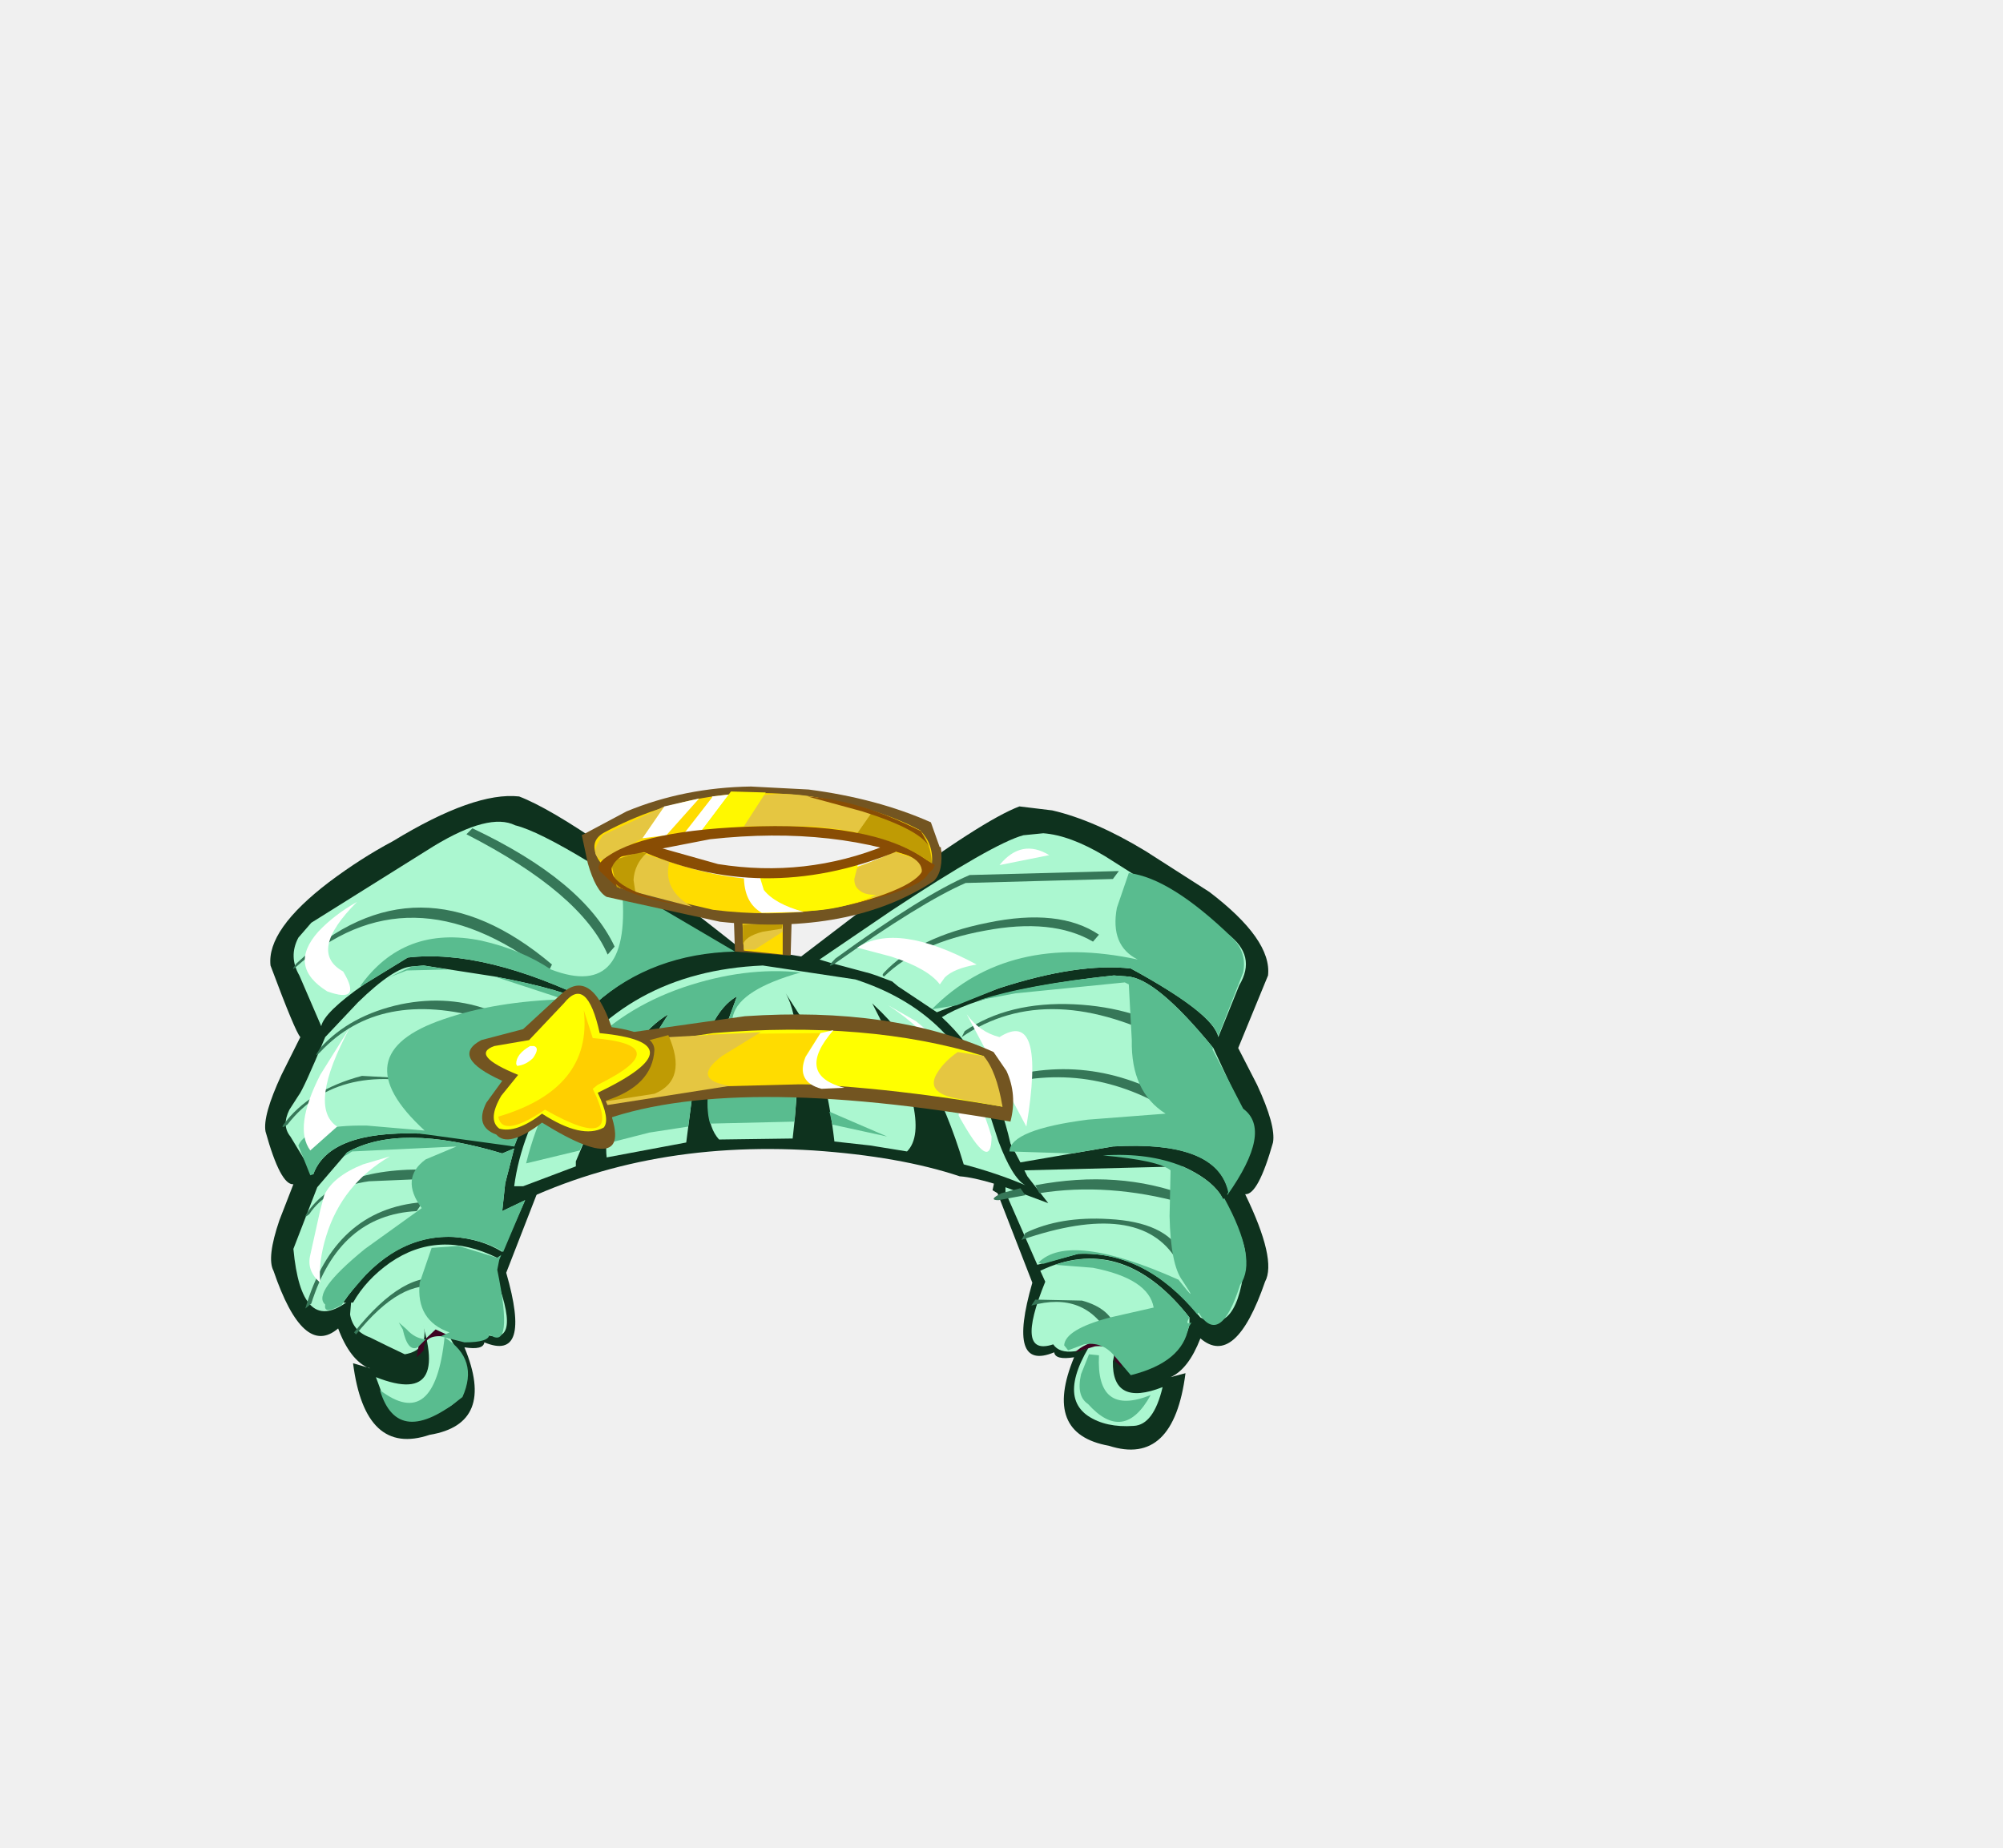
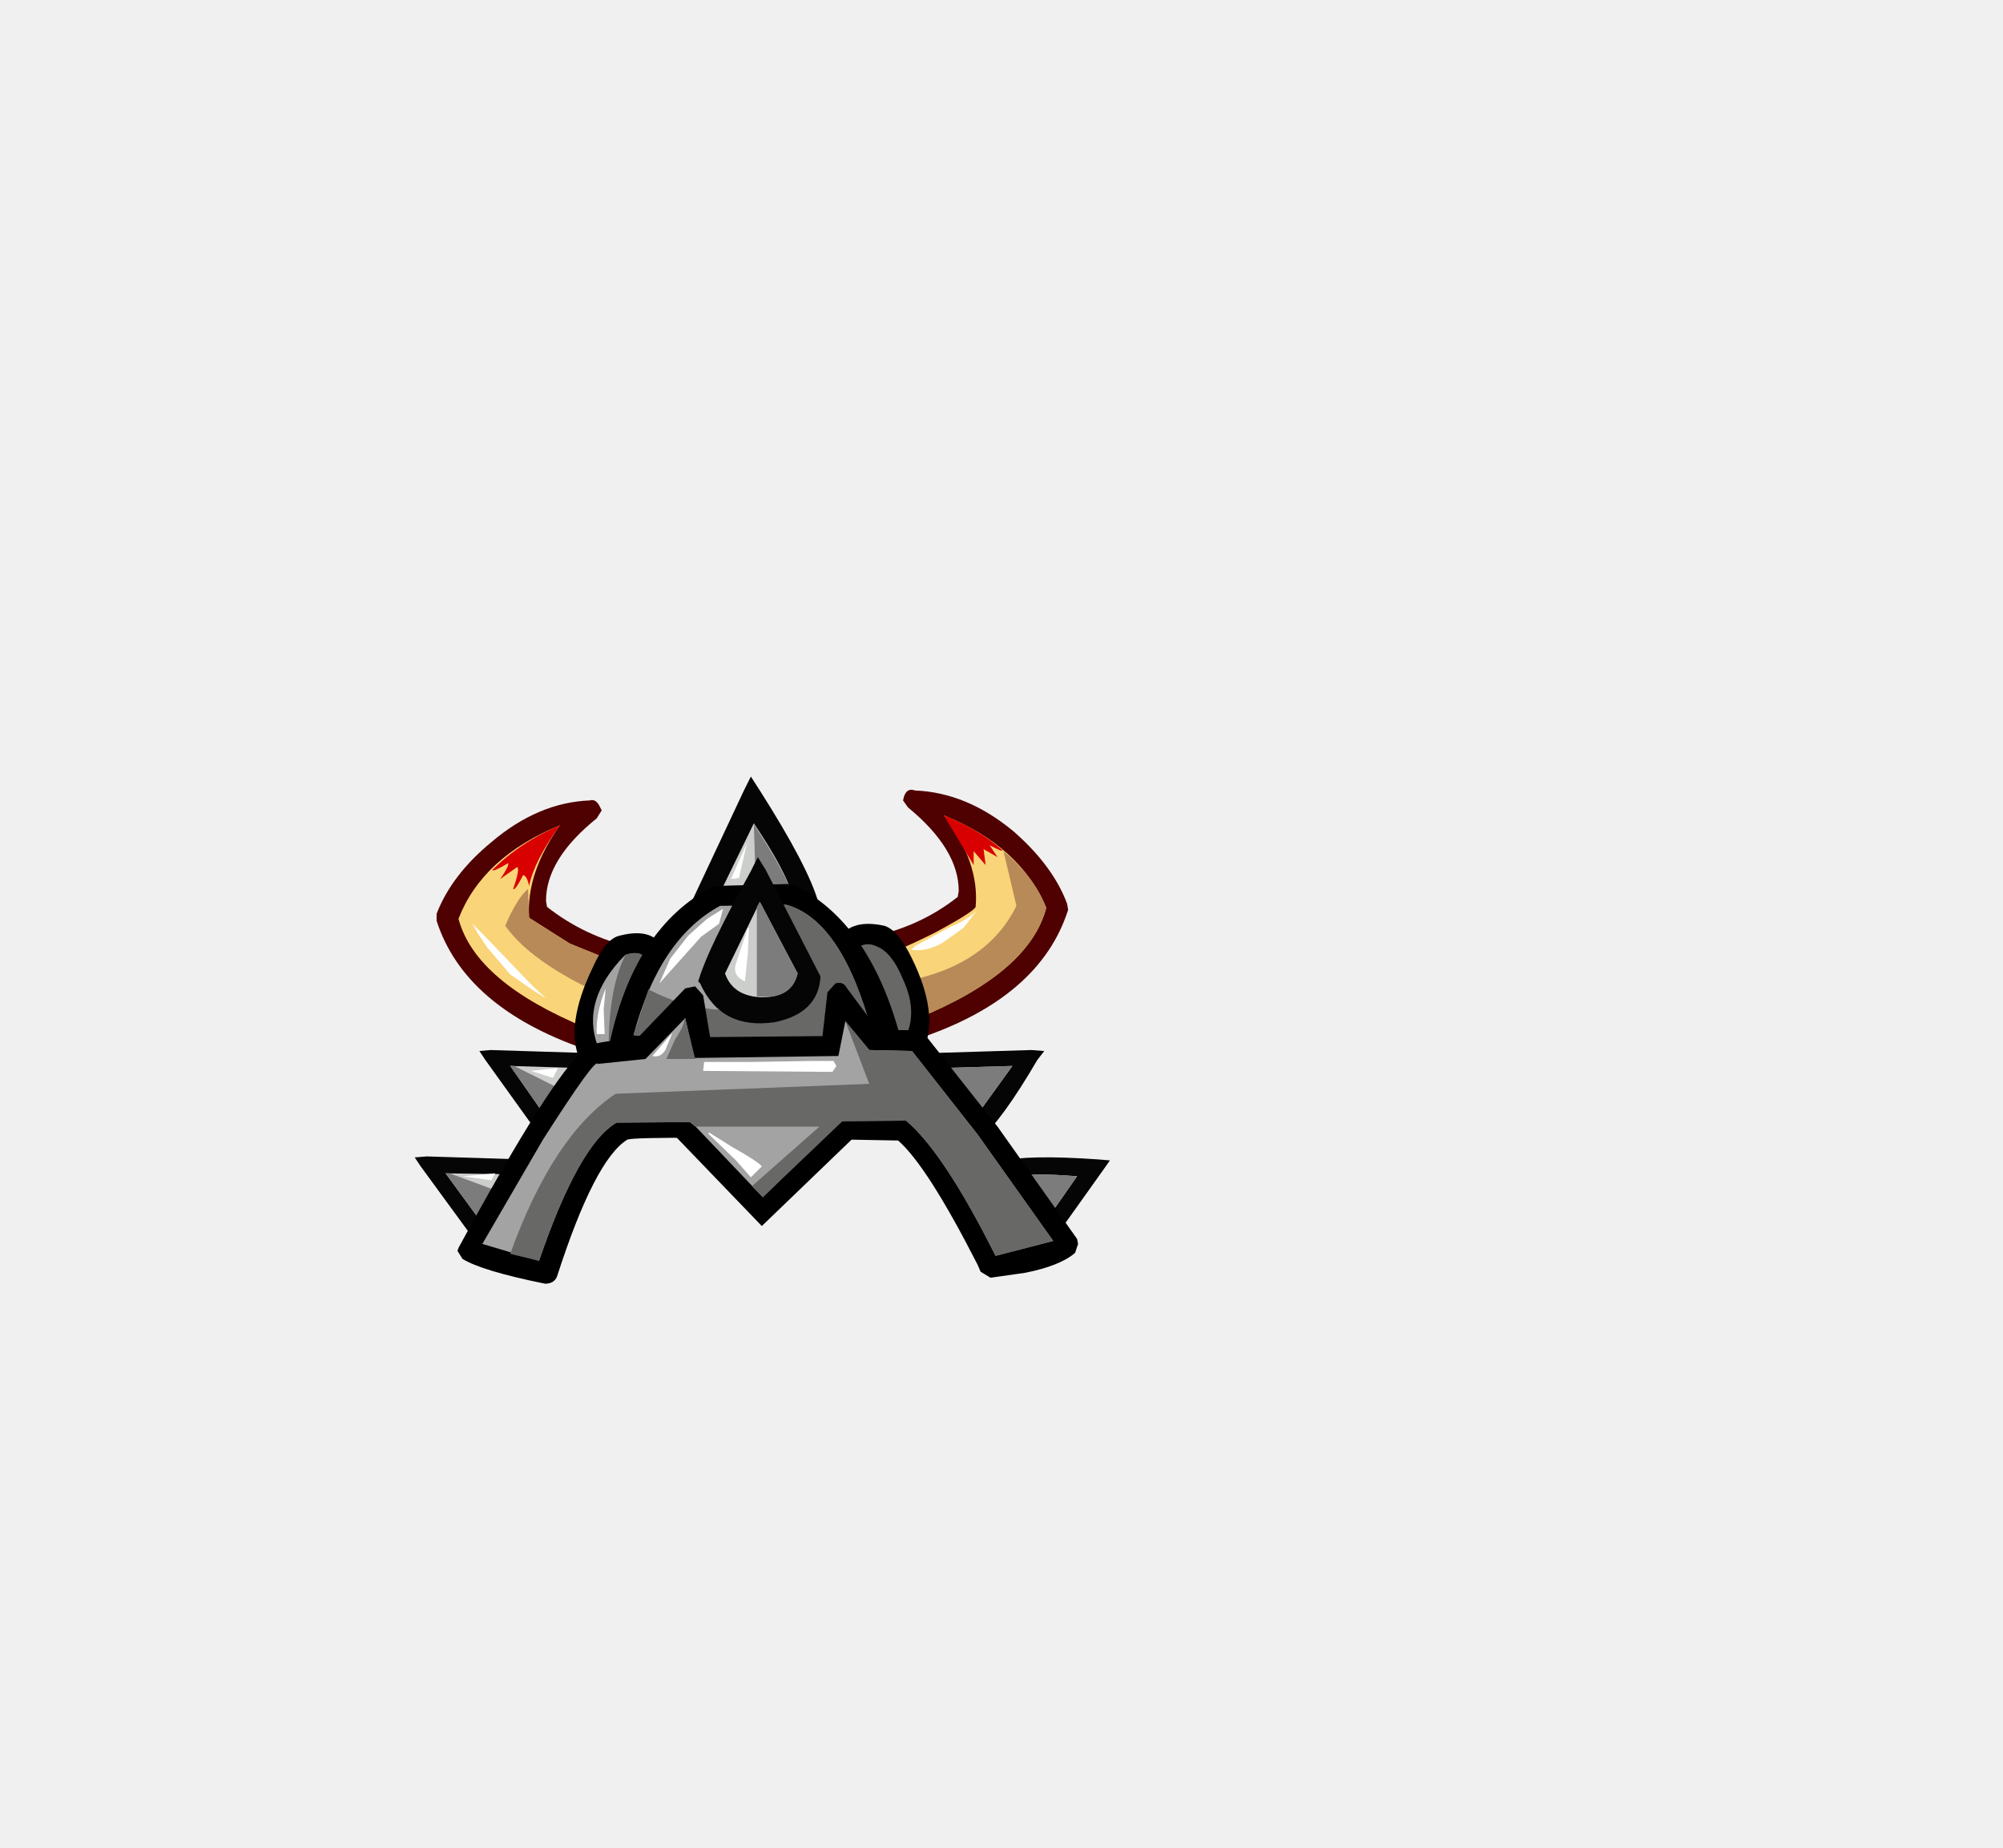
<svg xmlns="http://www.w3.org/2000/svg" xmlns:xlink="http://www.w3.org/1999/xlink" height="92.9" width="100.7">
-   <g transform="translate(38.65 49.75)">
-     <use height="32.85" transform="translate(-25.3 -9.7)" width="50.65" xlink:href="#a" />
-     <use height="30.4" transform="translate(-24.3 -8.45)" width="48.65" xlink:href="#b" />
-     <use height="1.9" transform="translate(-17.7 17.1)" width="35.45" xlink:href="#c" />
-     <use height="25.55" transform="translate(-24.45 -8.1)" width="45.55" xlink:href="#d" />
-     <use height="27.6" transform="translate(-23.65 -5.85)" width="48.1" xlink:href="#e" />
-     <use height="21.85" transform="translate(-23.4 -7.1)" width="37.5" xlink:href="#f" />
-     <use height="18.2" transform="translate(-15.05 -10.2)" width="27.35" xlink:href="#g" />
-   </g>
+   <use height="25.5" transform="translate(20.85 39.05)" width="34.95" xlink:href="#a" />
  <defs>
-     <use height="32.85" width="50.65" xlink:href="#h" id="a" />
-     <use height="30.4" width="48.65" xlink:href="#i" id="b" />
-     <use height="25.55" width="45.55" xlink:href="#j" id="d" />
-     <use height="27.6" width="48.1" xlink:href="#k" id="e" />
-     <use height="21.85" width="37.5" xlink:href="#l" id="f" />
-     <use height="18.2" width="27.35" xlink:href="#m" id="g" />
-     <g id="h" fill="#0e321e" fill-rule="evenodd">
-       <path d="m5.25-7.45.15.05.8.3.3.25q4.4 2.35 5.65 7.9L13 2.7l1.05 1.35Q10.95 2.8 9.6 2.7q-3-1-7.35-1.3Q-6.5.85-13.4 4.45l.15-1.4q.2-1.35.8-2.75.65-3.2 3.15-5.75Q-4.85-10 3.05-8.05l2.05.55.15.05" transform="translate(25.3 16.4)" />
-       <path d="M1.1-7.5v-.45l4.65-3.55q5-3.7 6.85-4.4l1.65.2q2.15.5 4.7 2.05l3.2 2.05q3.15 2.4 2.95 4.2l-1.5 3.65.95 1.85q.95 2.05.8 2.9-.75 2.65-1.4 2.6 1.6 3.3 1 4.4-1.5 4.35-3.25 2.85-.6 1.55-1.5 1.95l.75-.2q-.6 4.7-3.85 3.65-3.35-.6-1.75-4.45-.95.15-1-.25-2.4 1-1.1-3.5l-1.75-4.5-.25-.15q.5-2.1-.5-4.5Q8.7-5.9 1.1-7.5m-2.15-.95v.4Q-8.65-6.4-10.7-1.6q-1 2.4-.5 4.5l-.25.15-1.75 4.5q1.3 4.5-1.1 3.5-.05.4-1 .25 1.6 3.85-1.75 4.4-3.25 1.1-3.85-3.6l.85.25h-.05q-.95-.4-1.55-2-1.75 1.5-3.25-2.9-.35-.65.3-2.55l.7-1.8q-.65.05-1.4-2.65-.15-.8.8-2.85l.95-1.9q-.25-.25-1.5-3.6-.2-1.8 2.95-4.2 1.6-1.2 3.2-2.05 4.1-2.5 6.35-2.25 3 1.15 11.5 7.95" transform="translate(25.3 16.4)" />
+     <g id="a" fill-rule="evenodd">
+       <path d="m4.65-1.5.1-.75q.1-.4.4-.4 2.45-.5 4.35-2l.05-.3q0-2.1-2.55-4.2l-.25-.35.05-.2q.15-.45.55-.3 2.6.1 4.95 2.05 2 1.75 2.7 3.65l.05.3Q13.65.4 7.6 2.45h-.3q-.9-.2-1.75-1.35-.9-1.25-.9-2.6" fill="#4f0000" transform="translate(17.8 10.7)" />
+       <path d="M13.95-4.1Q13.1-.85 7.5 1.45 6.8 1.2 6.2.25q-.65-1.1-.45-2 .6-.1 2.6-1.1 1.95-1.05 2.05-1.3.2-2.25-1.6-4.6 3.85 1.55 5.15 4.65" fill="#f9d478" transform="translate(17.8 10.7)" />
+       <path d="M10.3-6.95v.7l-1.5-2.5q1.75.7 2.95 1.75 0 .1-.65-.25l.4.6-.7-.4.1.8-.6-.7" fill="#d80000" transform="translate(17.8 10.7)" />
+       <path d="M11.8-6.95q1.6 1.35 2.15 2.85Q13.1-.85 7.5 1.45L6.2-.3q4.65-.65 6.25-3.9l-.65-2.75" fill="#b78a58" transform="translate(17.8 10.7)" />
+       <path d="m7.3-2.15 1.85-1q.85-.35 1.3-.8l-.65.85-1.05.75q-.9.5-1.6.35l.2-.15H7.3" fill="#fff" transform="translate(17.8 10.7)" />
+       <path d="m-11.2-4.45.05.3q1.9 1.5 4.35 2.05l.4.35.05.8q0 1.4-.9 2.6-.8 1.15-1.7 1.35h-.3Q-15.3.9-16.7-3.45v-.35q.75-1.95 2.75-3.6 2.35-2 4.95-2.1.3-.1.5.3l.1.2-.25.4q-2.55 2.05-2.55 4.15" fill="#4f0000" transform="translate(17.8 10.7)" />
+       <path d="M-15.6-3.55q1.2-3.1 5.1-4.7-1.7 2.4-1.55 4.65L-10-2.3l2.6 1.05q.15.9-.45 2-.65 1-1.3 1.2-5.6-2.3-6.45-5.5" fill="#f9d478" transform="translate(17.8 10.7)" />
+       <path d="M-13.1-6.35q-.75.45-.8.35 1.4-1.4 3.4-2.25-1.3 1.8-1.55 3.05-.1-.5-.3-.55-.4.8-.5.7.35-1 .2-1.1l-.85.6q.45-.65.4-.8" fill="#d80000" transform="translate(17.8 10.7)" />
+       <path d="M-13.25-3.2q.6-1.4 1.15-1.85l.05 1.45L-10-2.3l2.6 1.05q.3 1.5-.1 1.9-4.3-1.8-5.75-3.85" fill="#b78a58" transform="translate(17.8 10.7)" />
+       <path d="m-13-.75-1.15-1.35-.5-.75-.25-.45.65.65 1.2 1.25 1.1 1.15.75.7-.65-.4-1.15-.8" fill="#fff" transform="translate(17.8 10.7)" />
+       <path d="M-7.5-2.7q1.75-.45 2.25.75.15.3-.15.6l-.95 2.2-.5 2.25-.05.4-.45.3-1.65.05q-.35 0-.5-.3-.75-1.75.65-4.65.65-1.45 1.35-1.6" transform="translate(17.8 10.7)" />
+       <path d="M-7.25-1.7q.85-.35 1.15.3-.4.25-.95 2.1-.65 1.8-.4 2.2l-1.15-.05Q-9.45.55-7.25-1.7" fill="#a2a3a2" transform="translate(17.8 10.7)" />
+       <path d="M-7.2-1.75q.85-.25 1.1.35-.4.25-.95 2.1-.65 1.8-.4 2.2h-.6q0-2.95.85-4.65" fill="#686867" transform="translate(17.8 10.7)" />
+       <path d="M6.75-.5q.7 1.5.2 2.75l-1.3-.05Q5.9 1.9 5.1.25q-.7-1.7-1.15-1.85.7-.95 1.5-.55.75.3 1.3 1.65" fill="#a2a3a2" transform="translate(17.8 10.7)" />
+       <path d="M3.4-2.3q.55-1.3 2.4-.9.7.2 1.4 1.65Q8.55 1.2 7.8 3l-.45.3-1.7-.05-.4-.3-.05-.45L4.6.35 3.55-1.7q-.35-.2-.15-.6" transform="translate(17.8 10.7)" />
+       <path d="M6.75-.5q.7 1.5.2 2.75l-1.3-.05Q5.9 1.9 5.1.25q-.7-1.7-1.15-1.85.7-.95 1.5-.55.75.3 1.3 1.65" fill="#686867" transform="translate(17.8 10.7)" />
+       <path d="M2.5-4.35q-.15 2-2.45 2.4-2.8.5-4-2.05L-4-4.1l.05-.15 2.7-5.75.35-.7.45.7Q2-6.15 2.5-4.35" fill="#050505" transform="translate(17.8 10.7)" />
+       <path d="m-2.6-4.55 1.85-3.8q1.65 2.45 2 3.8Q.95-3.3-.6-3.3q-1.6 0-2-1.25" fill="#cccecc" transform="translate(17.8 10.7)" />
+       <path d="m-.6-3.3-.15-5q1.65 2.5 2 3.75Q.95-3.3-.6-3.3" fill="#7c7c7c" transform="translate(17.8 10.7)" />
+       <path d="m1.05-5.3.2.05q3.8 1.85 5.35 7.6l-.05.45-.3.2q-4.15 1.1-13.8.35l-.4-.2L-8 2.7q1.25-5.8 5.15-7.85l.1-.05 3.8-.1" transform="translate(17.8 10.7)" />
+       <path d="M-6.8 2.3q1.3-4.85 4.35-6.5L.9-4.25q2.8.8 4.3 6.45-4.15 1.05-12 .1" fill="#a2a3a2" transform="translate(17.8 10.7)" />
+       <path d="m-6.8 2.3.75-2.3Q-2.8 1.7.4.6 1 0 .65-1.9.25-3.8-.4-4.3l1.3.05q2.8.8 4.3 6.45-4.15 1.05-12 .1" fill="#686867" transform="translate(17.8 10.7)" />
+       <path d="m-14.25 3.55-.3-.45.55-.05 4.85.15q1.3.8.65 2.45-.6 2.05-2.75 1.9h-.1l-.1-.1-2.8-3.9" fill="#050505" transform="translate(17.8 10.7)" />
+       <path d="M-11.15 6.5-13 3.85l3.25.1q.75.65.2 1.7-.65 1.05-1.6.85" fill="#cccecc" transform="translate(17.8 10.7)" />
+       <path d="m-12.8 3.85 3.3 1.65q-.6 1.15-1.65 1L-13 3.85h.2" fill="#7c7c7c" transform="translate(17.8 10.7)" />
+       <path d="m-17.5 8.9-.3-.45.6-.05 4.8.15q1.3.8.7 2.45-.65 2.1-2.75 1.95h-.1l-.1-.15-2.85-3.9" fill="#050505" transform="translate(17.8 10.7)" />
+       <path d="m-14.35 11.85-1.9-2.6 3.3.05q.75.65.15 1.7-.6 1.05-1.55.85" fill="#cccecc" transform="translate(17.8 10.7)" />
+       <path d="m-16.05 9.25 3.4 1.25q-.3 1.6-1.7 1.35l-1.9-2.6h.2" fill="#7c7c7c" transform="translate(17.8 10.7)" />
+       <path d="m13.85 3.1-.35.45q-1.75 3-2.9 4l-.05.1h-.15q-2.15.2-2.8-1.95-.6-1.65.7-2.5l4.9-.15.65.05" fill="#050505" transform="translate(17.8 10.7)" />
+       <path d="M10.3 6.55q-.95.2-1.55-.85-.65-1.1.1-1.75l3.4-.1-1.95 2.7" fill="#cccecc" transform="translate(17.8 10.7)" />
+       <path d="M10.3 6.55q-.95.2-1.55-.85-.65-1.1.1-1.75l3.4-.1-1.95 2.7" fill="#7c7c7c" transform="translate(17.8 10.7)" />
+       <path d="m17.15 8.6-.35.5-2.85 4-.1.05h-.1q-2.15.2-2.85-1.95-.6-1.65.7-2.55 1.4-.35 4.95-.1l.6.05" fill="#050505" transform="translate(17.8 10.7)" />
+       <path d="M13.65 12.05q-1 .2-1.6-.85-.65-1.1.15-1.75 1-.25 3.3-.05l-1.85 2.65" fill="#cccecc" transform="translate(17.8 10.7)" />
+       <path d="M13.65 12.05q-1 .2-1.6-.85-.65-1.1.15-1.75 1-.25 3.3-.05l-1.85 2.65" fill="#7c7c7c" transform="translate(17.8 10.7)" />
+       <path d="M-.35 11.9-5.5 6.55l10.5.2-5.35 5.15" transform="translate(17.8 10.7)" />
+       <path d="M3.35-.3q.4-.1.55.2l1.6 2.15h2l.25.1L11.5 6.9l4 5.65.05.25-.15.45q-.75.65-2.5 1l-1.75.25-.5-.3-.15-.35q-2.55-5-4-6.25-12.85-.25-13.6-.05-1.65 1-3.55 6.9-.15.35-.6.35-3.2-.65-4.15-1.25l-.25-.4.05-.15q4.7-8.65 6.35-10 .25-.4 2.6-.5L-4.2-.05l.5-.1.4.45.35 2.1 5.65-.05.25-2.2.4-.45" transform="translate(17.8 10.7)" />
+       <path d="m3.5 3.35.35-1.75 1.2 1.45 2.15.05 3.3 4.2 3.8 5.35-2.9.75Q8.8 8.2 6.9 6.6l-14.55.1q-1.9 1.1-3.9 6.95l-2.85-.85 3.05-5.25Q-8.7 3.4-8.6 3.75l2.4-.25 2-2.05.45 2 7.25-.1" fill="#a2a3a2" transform="translate(17.8 10.7)" />
+       <path d="m7.2 3.1 3.3 4.2 3.8 5.35-2.9.75Q8.8 8.2 6.9 6.6l-14.55.1q-1.9 1.1-3.9 6.95L-13 13.3q2.15-5.95 5.3-8.05l12.75-.5-1.2-3.15 1.2 1.45 2.15.05" fill="#686867" transform="translate(17.8 10.7)" />
+       <path d="M-4.2 6.35h8.1l-4.2 4.1-3.9-4.1" fill="#a2a3a2" transform="translate(17.8 10.7)" />
+       <path d="m-.3 10.45-.55-.55 3.4-3H-3.7l-.75-.6h8.5L-.3 10.45m-3.9-9 .5 2.05h-1.45l.45-1q.5-.75.45-1.05h.05" fill="#686867" transform="translate(17.8 10.7)" />
+       <path d="m-.9-5.95.35-.7.4.65L2.6-.65Q2.5 1.2.3 1.65q-2.7.4-3.75-1.95l-.1-.1.05-.15q.45-1.5 2.6-5.4" fill="#050505" transform="translate(17.8 10.7)" />
+       <path d="m-2.2-.8 1.75-3.6 1.9 3.6Q1.15.4-.35.4-1.8.35-2.2-.8" fill="#cccecc" transform="translate(17.8 10.7)" />
+       <path d="m-.6-4.15.15-.25 1.9 3.6Q1.15.55-.6.35v-4.5" fill="#7c7c7c" transform="translate(17.8 10.7)" />
+       <path d="m-2.3-4.05-.2.75-.9.65L-5.5-.3l.55-1.25.9-1.15.95-.85.8-.5m1.25.95.05.05-.05 1.2L-1.2-.4q-.65-.3-.45-.9l.6-1.8m-.05-4.25-.4 1.75-.4.05.8-1.8M-8.3 1l.05 1.25h-.4q-.05-1.05.45-2.3L-8.3 1m-3.65 3.1 1.35-.15-.25.5-1.1-.35m-3.4 5.3h-.05l1.65-.15-.2.35-1.4-.2m10.4-7.1.1-.1-.35.85q-.25.4-.65.3l.9-1.05M3.2 4.15l-6.5-.05.05-.45h2.4L2.1 3.6h1.15l.15.25-.2.3m-6.25 3.1L-3 7.2l1.2.75q1.25.7 1.45.95l-.55.55-.75-.85-1.4-1.35" fill="#fff" transform="translate(17.8 10.7)" />
    </g>
-     <g id="i" fill="#abf7d0" fill-rule="evenodd">
-       <path d="m16.9-13.45 6.15 3.9q1.5 1.1.6 2.6l-1.05 2.6q-.25-1.2-4.4-3.45-2.65-.3-6.65 1l-3.1 1.2L6.5-6.9l-.3-.25-.8-.3-.15-.05-.15-.05-2.05-.55-.5-.15 3.6-2.45q5.15-3.4 6.65-3.8l1-.1q1.35.1 3.1 1.15m.45 6 .65.05q1.45.05 4.35 3.6L23.7-.9q1.1 1.2.4 2.1l-1.05 2Q22.3.85 17.3 1.15l-4.65.8-.5-.95q-.9-4-3.45-6.35 2.25-1.4 8.65-2.1m3.8 17.2v.3q-.1.85-1.05 1.2-1 .95-1.75.85-1.2-.15-.95-1.4-2.5 1.3-3.1.4-1.95.65-.4-3.15l-.25-.55q4-1.9 7.3 2.1l.2.25m-.35-7.6q1.35.6 1.9 1.4 1.4 2.5 1.25 3.25-.35 3.95-2.25 2.95-2.7-3.35-6.15-3.2l-2.05.55-1.6-3.65V3.2l2.15.8L13 2.65l-.15-.3 7.95-.2" transform="translate(24.3 15.2)" />
-       <path d="m17.85 9.45-.55 2.5q-.05 2.3 2.5 1.3-.45 1.9-1.45 1.95-1.4.1-2.3-.5-1.75-1.2.85-4.65l.15-.75.8.15M-20.65-6.1q1.8-1.75 2.7-1.8l.6-.05 3.55.55q3.5.65 5 1.45l-.5.45q-2.5 2.55-3.15 5.75l-.35.9q-2.3-.6-4.75-.65-4.55-.15-5.35 2.05l-1.15-1.9Q-24.5.1-24.1-.7l.45-.7q.25-.3 1.35-2.95l1.65-1.75m-1.85 1.2-1.1-2.55q-.55-.95-.05-1.9l.65-.75 6.15-3.85q2.8-1.7 4.1-1.05 2.25.55 10.45 6.35-3.8.25-6.4 2.6-5.6-2.75-9.45-2.3L-20.35-7q-2 1.4-2.15 2.1m9.1 9.3 1.15-.55-1.15 2.6q-1.05-.65-2.45-.75-3-.15-5.3 2.95l-.25.35h.15q-2.25 1.6-2.65-2.7l1.2-3.1 1.5-1.75q2.65-1.5 7.8.05l.6-.25-.45 1.75-.15 1.4m-3.95 5.75q.25 1.25-.95 1.45-.85-.4-1.75-.85-.85-.3-1-1.15L-21 9h.1q.65-1.15 1.85-2 2.45-1.7 5.4-.25l.15-.1-.35.75q1.55 3.85-.4 3.2-.6.9-3.1-.45" transform="translate(24.3 15.2)" />
-       <path d="m-17.8 8.95.85-.15.1.75q2.6 3.45.85 4.65-.9.6-2.3.5-.6-.05-1.1-1l-.35-.95q4.05 1.6 1.95-3.8M.85-6.55q1 1.7.35 7.3L-2.5.8q-1-1.1-.2-4.2l1.1-3q-1.45.8-2.15 4.25l-.4 3.1-4 .75q-.2-1.6 1.3-4.35l1.8-2.85q-1.7 1-3.35 4.3l-1.3 3.1v.25l-2.65 1h-.45q.35-2.65 2.05-5.35Q-7.25-7.65-.3-7.95l4.65.7Q9.3-5.65 10.9-1.1l.65 2q.7 1.85 1.35 2.2-1.4-.6-3.1-1.05-1.6-5.35-4.5-8l-.1-.1Q8.35 0 6.95 1.4L5.1 1.1 3.3.9q-.45-3.8-1.55-6.05l-.9-1.4" transform="translate(24.3 15.2)" />
-     </g>
-     <g id="j" fill="#367758" fill-rule="evenodd">
-       <path d="m18.25-7.4-.3.35q-2.05-1.2-5.45-.55-3.3.6-5.05 2.3-.15-.05 0-.2 1.7-1.8 5.2-2.5 3.6-.75 5.6.6" transform="translate(22.8 12.75)" />
-       <path d="m11.75-10.4 7.5-.2-.3.4-7.4.2q-2.2.95-6.65 4.1-.4.2.1-.3 4.4-3.2 6.75-4.2m-.4 8.15.15-.3q2.2-1.5 5.5-1.35 3.15.15 5.45 1.65l-.35.4q-6.35-3.4-10.75-.4m1 2.7q-.5 0 .2-.35 4.85-1.8 9.4.8l-.35.4q-4.4-2.55-9.25-.85M22.4 8.6l-.25.35q-1.85-3.05-7.8-1l.2-.35q1.75-.85 4.2-.7 2.85.15 3.65 1.7" transform="translate(22.8 12.75)" />
-       <path d="m13.35 5.6.95-.25.25.35-1.35.25q-.55 0 .15-.35m9.4.15-.25.35q-3.8-1.05-7.25-.5l-.2-.4q4.2-.8 7.7.55m-7.9 5.5.2-.3 2.35.05q1.45.4 1.7 1.45l-.3.35q-1.25-2.3-3.95-1.55m-28.4-23.7.3-.3q5.6 2.65 7.15 5.95l-.35.4q-1.35-3.1-7.1-6.05m-8.6 6.7q-.25.2.05-.2 6.1-5.65 12.85.05-.2.45-.3.35-6.9-5.3-12.6-.2m1.25 4.25q-.4.4 0-.2 1.5-1.65 4.05-2.2 2.45-.5 4.6.35.4.4-.3.4Q-17.9-4.7-20.9-1.5m2.1 1.2 4.55.25-.3.4q-5.4-1.55-8 1.8-.35.25-.2 0Q-21.45.4-18.8-.3m-2.65 6.95q-.3.25-.15 0 1.65-2.55 6.95-2.2l-.25.4-3.55.15q-2.1.3-3 1.65" transform="translate(22.8 12.75)" />
-       <path d="m-21.35 11.15-.3.25q1.45-5 5.9-5.35l-.3.45q-3.9.2-5.3 4.65m2.25 1.55-.1-.1q2.55-3.2 4.55-2.65l-.25.4q-1.9-.5-4.2 2.35" transform="translate(22.8 12.75)" />
-     </g>
-     <g id="k" fill="#59bc8f" fill-rule="evenodd">
-       <path d="M20.4.95q1.55.7 2.05 1.65l.05-.05q1.7 3.1.8 4.35-1 3.15-2.1 1.4l-.05.1q-2.65-3.2-6-3.05l-1.75.5-.25-.05q1.55-1.6 7.05.85 1.1 1.4.2.05-.6-.8-.65-3.25l.05-2.3q-.6-.5-3.4-.75 2.3-.15 4 .55m-3.45-9.6.65.05q1.45.05 4.35 3.6l-.05.05 1.55 3q1.5 1.1-.8 4.35v-.05l.05-.1q-.55-2.6-5.8-2.3L14.85.3 11.7.2q.05-1.1 3.95-1.6l3.9-.3q-1.75-1.1-1.7-3.7l-.15-2.8-.2-.1-5.5.55-1.85.35q2.45-.8 6.8-1.25m-7.9 1.5-1.25.2q3.85-3.9 10.35-2.5-1.4-.7-1.05-2.6l.6-1.75q2.1.25 5.2 3.25.75.75.55 1.75L22.2-5.6q-.3-1.15-4.4-3.4-2.65-.3-6.65 1l-2.1.85M20.85 8.8l-.15.25q-.3 1.75-2.9 2.4l-.85-1q-.6-.7-1.5-.55l-.8.3-.2-.25q.05-.8 2.3-1.4l2.2-.5q-.25-1.45-3.05-2L14 5.9q3.55-1.2 6.55 2.4l.2.25q-.25.4.1.25" transform="translate(24.05 13.8)" />
-       <path d="m15.7 10.4.5.05q-.15 3.1 2.6 2-1.35 2.45-3.15.45-.6-.4-.35-1.5l.4-1m-32.4-.85q1.75 1.1.9 3-3.25 2.65-4.15-.35 2.75 2.1 3.25-2.65M-20.6-1.1l2.9.25q-4.2-3.85.95-5.6 2.6-.9 6.05-1l-3.5-1.15q3.5.65 5 1.45l-.5.45q-2.5 2.55-3.15 5.75l-.35.9-4.75-.65q-4.55-.15-5.35 2.05l-.15.05-.6-1.5q.45-1.05 3.45-1m-.2-7.05-.15.05q2.2-3.1 6.1-2.3 2 .45 3.5 1.45 4.15 1.6 3.55-4.25l5.7 3.35q-4.15.1-7 2.6-5.6-2.75-9.45-2.3l-2.2 1.35-.05.05m3.05-1 1.2.2-2.05.05-.9.35 1.15-.55.6-.05M-19 8.8l.4.35q.4.45.95.5l-.4.4q-.5.25-.75-.9l-.2-.35m5.2-8.5.6-.25-.45 1.75-.15 1.4 1.15-.55-1.1 2.6q-1.05-.65-2.5-.75-2.45-.1-4.4 1.9l-.35.4-.3.35-.25.3-.25.35-.05.1q-.95.55-.85 0-.7-.6 2-2.8l2.85-2.05q-1.1-1.5.2-2.45l1.55-.65-5.25.25-.4.25.15-.2q2.65-1.5 7.8.05m-.25 5.25.2-.15-.1.25-.1.5q.85 4.15-.4 3.25 0 .4-1.25.4l-1.2-.3.45-.2q-1.7-.6-1.5-2.5l.6-1.75 1.35-.1 1.95.6" transform="translate(24.05 13.8)" />
-       <path d="M1-2.75.9-1.3l-4.25.1q-.35-1.15.25-3.4l1.1-3q-1.45.8-2.15 4.25l-.3 2.3-1.95.3-2.15.55q.1-1.45 1.3-3.65l1.8-2.85q-1.7 1-3.35 4.3L-9.9.15l-2.7.65q1.65-6.7 7.9-8.85 3.1-1.05 5.9-.75-6.05 1.7-1.45 5.15l1.25.9m1.65.95 2.9 1.25-2.75-.6-.15-.65" transform="translate(24.05 13.8)" />
-     </g>
-     <g id="m" fill-rule="evenodd">
-       <path d="M13.5 7.75Q-.7 5.25-7.3 7.8q-.55-.9-.7-1.9-.3-2 1.8-2.55l6.35-.9q7.4-.5 12.5 1.8l.65.95q.55 1.2.2 2.55" fill="#735521" transform="translate(13.7 9.1)" />
-       <path d="M13.1 7q-14.4-2.45-21.2.15L-9 5.7q-.6-1.45.85-1.4l6.7-1q7.8-.65 13.6 1.15L13.1 7" fill="#ff0" transform="translate(13.7 9.1)" />
-       <path d="M3.8 5.85-1.95 6l.25-2.65 5.65-.05-.75 1.15q-.5 1.2.6 1.4" fill="#ffdc00" transform="translate(13.7 9.1)" />
-       <path d="m-3.65 3.5 4.6-.25L-1 4.45q-1.6 1.2.4 1.5L-7.3 7l.2-2.95 3.45-.55" fill="#e5c641" transform="translate(13.7 9.1)" />
-       <path d="m3.95 3.3.65-.15q-1.95 2.25.55 2.9L4 6.1q-1.3-.35-.8-1.6l.75-1.2" fill="#fff" transform="translate(13.7 9.1)" />
-       <path d="m10.85 4.25 1.3.2q.65.75.95 2.55l-2.25-.4q-1.7-.3-1-1.35.35-.55 1-1" fill="#e5c641" transform="translate(13.7 9.1)" />
-       <path d="M-3.7 3.4q1 2.25-.7 2.95l-2.9.45-.25-1.25.85-1.35 3-.8" fill="#bf9b04" transform="translate(13.7 9.1)" />
-       <path d="M-9.1 1.35Q-7.6-.05-6.55 3q2.15.3 2.15 1.15-.1 1.8-2.45 2.55 1.8 4.2-3.2 1.1-1.7 1.3-2.3.6-1.1-.4-.5-1.6l.8-1.1q-2.65-1.2-1.05-2.05l2.1-.55 1.9-1.75" fill="#735521" transform="translate(13.7 9.1)" />
-       <path d="M-7.15 3.3q5.1.5-.1 3 .65 1.35.3 1.75-1.1.6-3.1-.7-1.3 1-2.15.75-.6-.45.1-1.65l.85-1.05q-2.45-1-1.2-1.45l1.75-.3 1.75-1.85Q-7.8.35-7.15 3.3" fill="#ff0" transform="translate(13.7 9.1)" />
-       <path d="M-10.65 3.95h.2q.3.1-.05.6-.35.35-.8.4l-.05-.1q0-.5.7-.9" fill="#fff" transform="translate(13.7 9.1)" />
-       <path d="m-7.95 2.15.45 1.4q4.3.35.25 2.35l-.25.2q1.65 3.35-2.4 1.05-2.15 1.45-2.35.35 4.75-1.4 4.3-5.35" fill="#ffcf00" transform="translate(13.7 9.1)" />
-       <path d="M2.5-2.4 2.45-.6l-2.8-.2-.05-1.5 2.9-.1" fill="#735521" transform="translate(13.7 9.1)" />
-       <path d="M2.05-3.8v3.15L.1-.85l-.15-2.8 2.1-.15" fill="#ffdc00" transform="translate(13.7 9.1)" />
-       <path d="m2.05-1.8-1.4.9H.1L.05-2.15 2-2.3l.05.5" fill="#e5c641" transform="translate(13.7 9.1)" />
-       <path d="m.05-2.15 2-.05-.05.25-.95.15q-.95.25-1 .7v-1.05" fill="#bf9b04" transform="translate(13.7 9.1)" />
-       <path d="m7.35-4.05 1.35-2.1 1.3.1q.15 1.2-.35 1.7Q5.45-1.6-1.1-2.3l-5.7-1.25q-.55-.3-.95-1.7l-.3-1.4L-6-6.9l.5 1.55 4.45 1.65 5 .25 3.4-.6" fill="#735521" transform="translate(13.7 9.1)" />
-       <path d="m7.75-7.1-2.6-.5-4.05-.35-4.65.55-3.6 2-.9-1.25 2.25-1.2Q-2.9-9.05.45-9.1l2.9.15Q6.8-8.5 9.5-7.3l.55 1.55L9.3-6 7.75-7.1" fill="#735521" transform="translate(13.7 9.1)" />
-       <path d="M8.95-6.9q.7.7.6 1.7Q5-7.55-1.55-6.7L-7.2-5.4q-.55-.95.3-1.4 5.05-2.7 10.95-1.7 2.95.55 4.9 1.6" fill="#ffdc00" transform="translate(13.7 9.1)" />
-       <path d="m7.85-5.9 1.7.45q-.1.85-.7 1.15Q4.2-2.2-1.45-2.9L-6.15-4-7.2-5.4l1.85-.6q7.05 3.15 13.2.1" fill="#ffdc00" transform="translate(13.7 9.1)" />
-       <path d="M8.95-6.9q.6.75.4 1.5Q7.3-6.8 3.5-7.1H.1L1-8.65Q3.7-9.1 8.95-6.9M-7-5.4q-.55-.2-.3-.75l.3-.5 3.1-1.45L-5-6.5l-2 1.1" fill="#e5c641" transform="translate(13.7 9.1)" />
-       <path d="m-3.9-8.1 1.75-.4-1.65 1.85-1.2.15 1.1-1.6m2.4-.45v-.05l.85-.1-1.4 1.85-.85.1 1.4-1.8" fill="#fff" transform="translate(13.7 9.1)" />
-       <path d="M8.95-6.9q.55.6.6 1.7-.8-.7-2.35-1.2l-1.4-.35.7-1 2.45.85" fill="#bf9b04" transform="translate(13.7 9.1)" />
-       <path d="m-5.15-5.8 1.5.5Q-4-3.9-2.5-3.05L-6.15-4l-.45-1.35 1.45-.45m14 1.5-2.2.8h-.1Q6-3.75 5.7-4.1q-.6-.7.65-1.15L7.7-5.8l1.4.45q0 .65-.2.95l-.05.1" fill="#e5c641" transform="translate(13.7 9.1)" />
-       <path d="m-5.15-5.8.35.05q-.6.55-.65 1.35l.1.65-.95-.3-.3-1.3 1.45-.45" fill="#bf9b04" transform="translate(13.7 9.1)" />
-       <path d="M1.2-8.8.1-7.1l-2.15.25 1.5-2 1.75.05m4.65 3.55-.2.8q0 .8 1.1.8-1.95.85-3.8.8-2.2-.7-2.05-1.7l4.95-.7" fill="#fff800" transform="translate(13.7 9.1)" />
-       <path d="m.9-4.55.2.65q.55.7 2 1.1L1-2.75Q.1-3.25.1-4.6l.8.05" fill="#fff" transform="translate(13.7 9.1)" />
-       <path d="M.9-7.1q6.15-.15 8.65 1.9Q4.75-7.15-1.6-6.45L-7-5.4Q-5.15-6.95.9-7.1" fill="#894d04" transform="translate(13.7 9.1)" />
-       <path d="m7.85-5.9-.15.1Q1-3.1-5.25-5.95l.5-.25 3.55 1q4.4.7 8.45-.95l.6.25m-14.05.05.25.05-1.2.95q-.2-.35.35-.7l.6-.3m15.3.35.6.35-.1.2-.75.7q.4-.55.25-1.25" fill="#894d04" transform="translate(13.7 9.1)" />
-       <path d="m-6.7-5.35.4 1.3-.85-.8-.05-.2.45-.3h.05" fill="#894d04" transform="translate(13.7 9.1)" />
-       <path d="m-6.55-4.35-.5-.65.15-.35.7-.5 1.6-.35-.45.25q-1.25.25-1.5.95v.65M7.5-5.9l.05-.1q1.15 0 2.05.95v.1l-.75.7Q9.6-5.45 7.5-5.9" fill="#894d04" transform="translate(13.7 9.1)" />
-       <path d="m-6.7-4.5.1-.55q0 1.3 4.35 2.05-2.7-.4-3.85-1l-.6-.5m16.1-.35q-.05.8-3.95 1.7 4.1-1.1 3.65-2.2l.3.5m-.4-2 .4.75q-.5-.85-3.35-1.75L3.3-8.6Q6-8.4 9-6.85" fill="#894d04" transform="translate(13.7 9.1)" />
-     </g>
-     <path d="m17.65 18.45.1.55-.35-.3q0-.85-1-.75l-1 .3q.45-.45 1.4-.65.8.2.85.85m-35.25-.55.85-.8 1.4.65-1-.3q-1-.1-1 .7l-.35.35.1-.6" transform="translate(17.7 -17.1)" id="c" fill="#3d0421" fill-rule="evenodd" />
-     <path d="M-14.4 4.6q-2.4 1.4-3.2 4-.4 1.3-.3 2.35-.7-.6-.5-1.4l.5-2.25.2-.75q.45-.95 1.95-1.55l1.35-.4m-2.65-1.5-1.35 1.2q-.85-1.15.5-3.8l1.5-2.4q-2.15 4-.65 5M15.1-5.05q-1.15.2-1.6.65l-.25.35q-.6-.8-2.45-1.4L9.1-5.9q2-1.3 6 .85M-16.05-8.2q-2.5 2.5-.7 3.5 1 1.65-.8 1-2-1.25-.45-3 .8-.85 1.95-1.5m32.3 6.8q2.35-1.5 1.35 4.5l-3-5.65q.65.9 1.65 1.15m2.5-9.15-2.5.5q1.1-1.35 2.5-.5m-6.7 8.35q2.75 2.2 3.8 5.8 0 1.95-1.65-1.05Q14.2-.7 10.65-3l1.4.8" transform="translate(18.75 10.9)" id="l" fill="#fff" fill-rule="evenodd" />
  </defs>
</svg>
